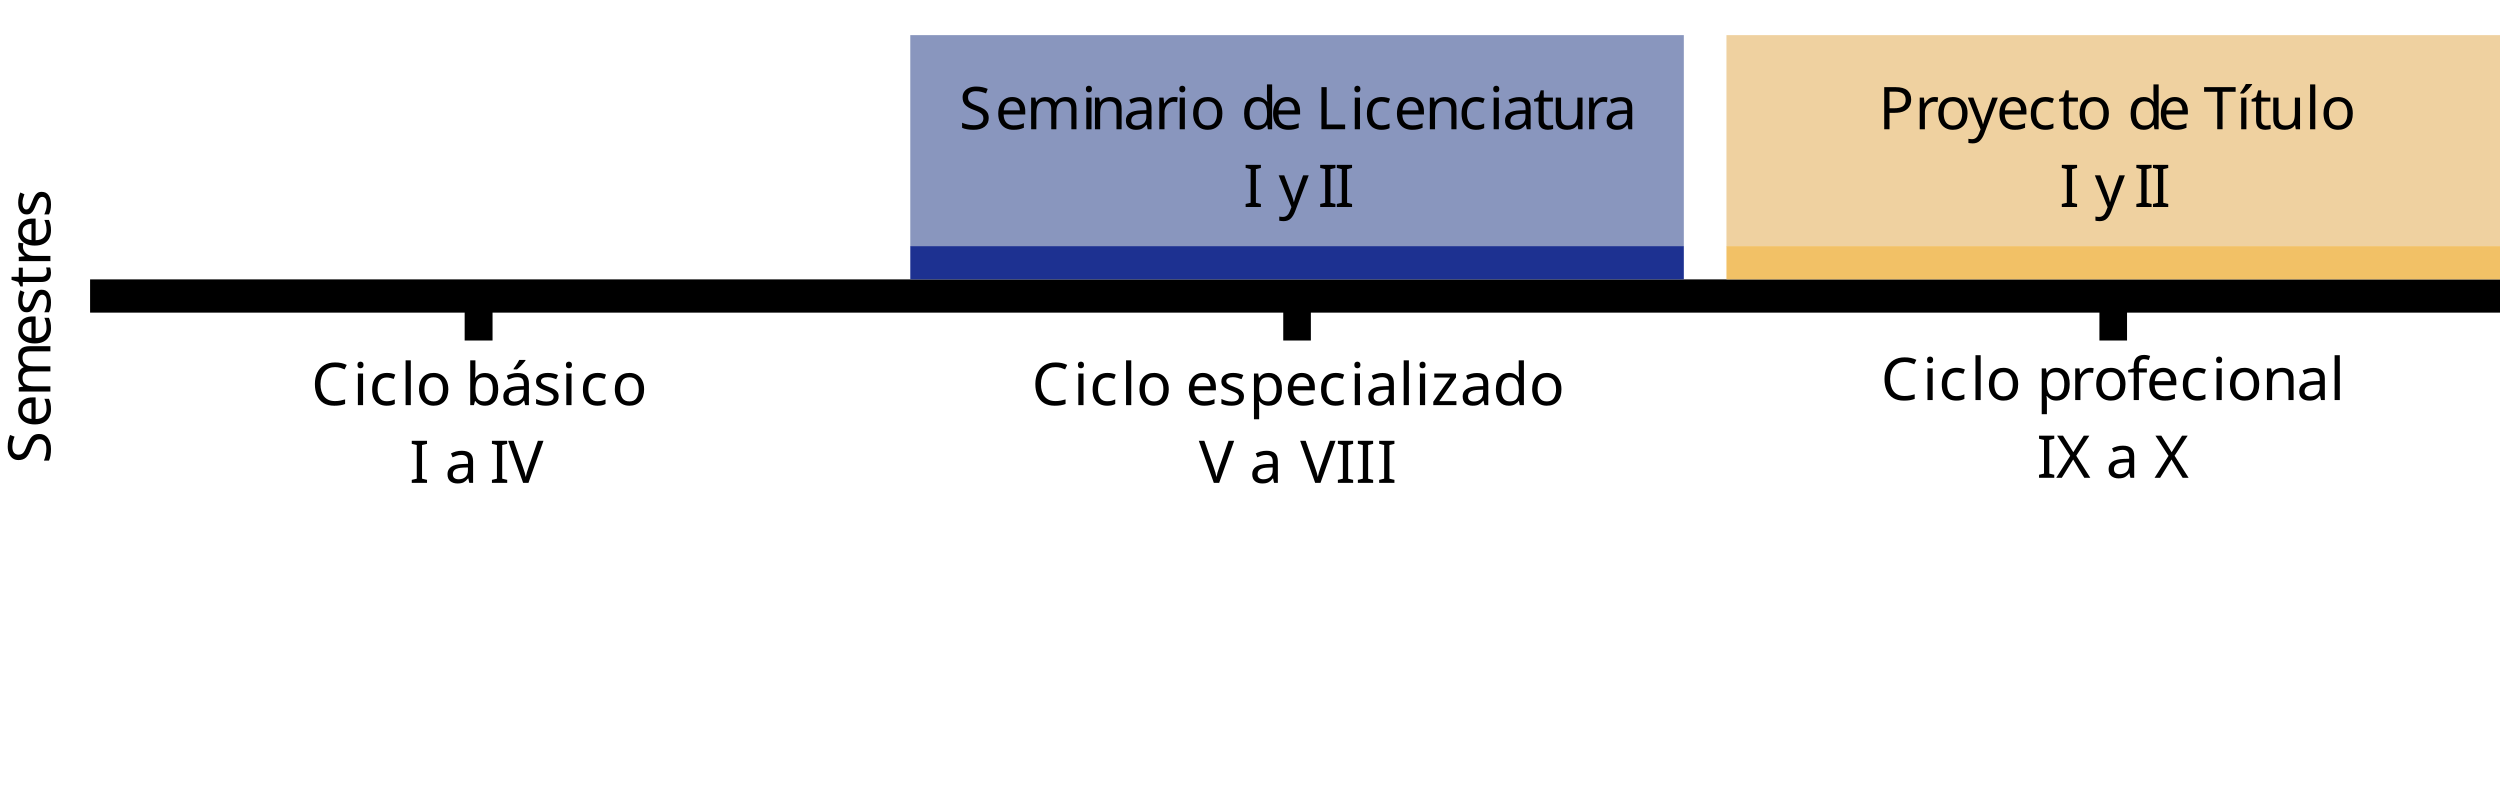
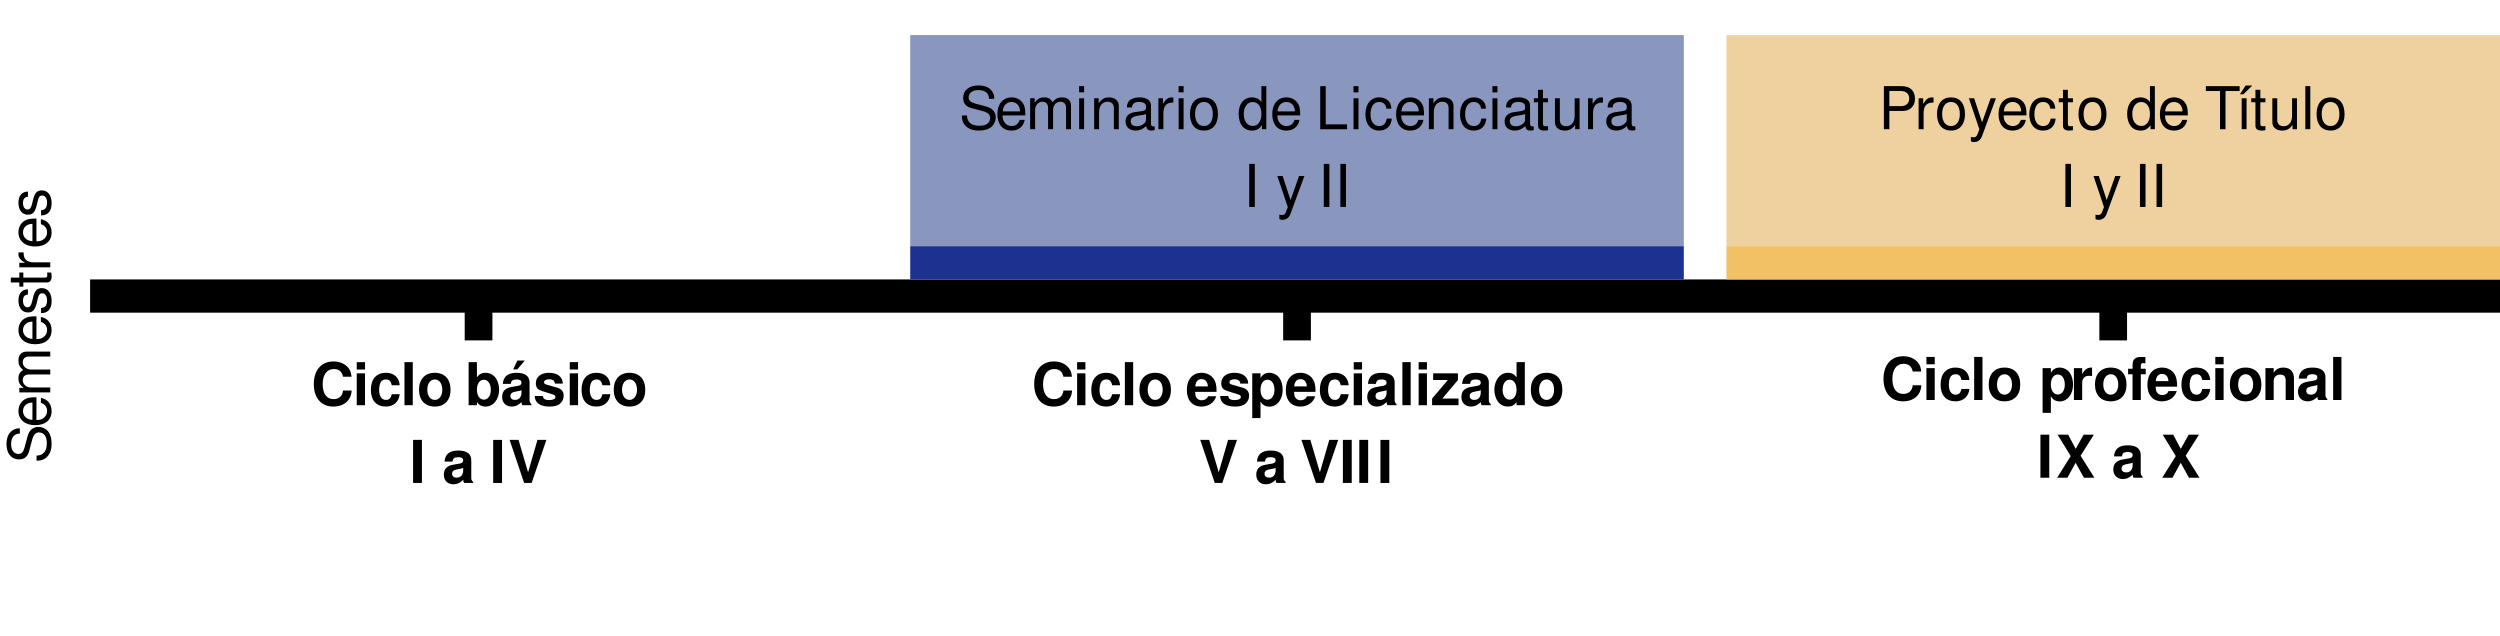
- <svg xmlns="http://www.w3.org/2000/svg" version="1.1" viewBox="0 0 932.4 295.1">
+ <svg xmlns="http://www.w3.org/2000/svg" id="Capa_1" viewBox="0 0 932.44 237.05">
  <defs>
    <style>
      .cls-1 {
-         fill: #aa844d;
+         font-family: Helvetica-Regular, 'Helvetica';
+         font-variation-settings: 'wght' 400, 'wdth' 100, 'slnt' 0;
+       }
+ 
+       .cls-1, .cls-2 {
+         font-size: 22.03px;
+       }
+ 
+       .cls-3 {
+         letter-spacing: .02em;
+       }
+ 
+       .cls-4 {
+         letter-spacing: -.02em;
+       }
+ 
+       .cls-5 {
+         letter-spacing: 0em;
+       }
+ 
+       .cls-6 {
+         letter-spacing: -.01em;
+       }
+ 
+       .cls-7 {
+         letter-spacing: 0em;
+       }
+ 
+       .cls-8 {
+         letter-spacing: 0em;
+       }
+ 
+       .cls-9 {
+         letter-spacing: 0em;
+       }
+ 
+       .cls-10 {
+         letter-spacing: -.02em;
+       }
+ 
+       .cls-11 {
+         letter-spacing: 0em;
+       }
+ 
+       .cls-12 {
+         letter-spacing: 0em;
+       }
+ 
+       .cls-13 {
+         letter-spacing: .01em;
+       }
+ 
+       .cls-14 {
+         letter-spacing: 0em;
+       }
+ 
+       .cls-15 {
+         letter-spacing: 0em;
+       }
+ 
+       .cls-16 {
+         letter-spacing: 0em;
+       }
+ 
+       .cls-17 {
+         letter-spacing: 0em;
+       }
+ 
+       .cls-18 {
+         letter-spacing: 0em;
+       }
+ 
+       .cls-19 {
+         fill: #8996be;
+       }
+ 
+       .cls-20 {
+         letter-spacing: 0em;
+       }
+ 
+       .cls-21 {
+         letter-spacing: 0em;
+       }
+ 
+       .cls-22 {
+         letter-spacing: 0em;
+       }
+ 
+       .cls-23 {
+         letter-spacing: 0em;
      }

      .cls-2 {
-         fill: #ffedd9;
-       }
- 
-       .cls-3, .cls-4, .cls-5, .cls-6, .cls-7, .cls-8, .cls-9, .cls-10 {
-         isolation: isolate;
-       }
- 
-       .cls-4 {
-         letter-spacing: 0em;
-       }
- 
-       .cls-4, .cls-5, .cls-6, .cls-7, .cls-8, .cls-9, .cls-10 {
-         font-size: 22px;
-       }
- 
-       .cls-4, .cls-5, .cls-8 {
-         font-family: HelveticaNeueLTPro-Bd, 'Helvetica Neue LT Pro';
-       }
- 
-       .cls-11 {
-         fill: #cc9452;
-       }
- 
-       .cls-12 {
-         fill: #8996be;
-       }
- 
-       .cls-13 {
+         font-family: Helvetica-Bold, 'Helvetica';
+         font-variation-settings: 'wght' 700, 'wdth' 100, 'slnt' 0;
+         font-weight: 700;
+       }
+ 
+       .cls-24 {
+         letter-spacing: 0em;
+       }
+ 
+       .cls-25 {
+         letter-spacing: 0em;
+       }
+ 
+       .cls-26 {
+         letter-spacing: -.01em;
+       }
+ 
+       .cls-27 {
+         letter-spacing: 0em;
+       }
+ 
+       .cls-28 {
        fill: #efd1a0;
      }

-       .cls-6 {
-         letter-spacing: 0em;
-       }
- 
-       .cls-6, .cls-7, .cls-9, .cls-10 {
-         font-family: HelveticaNeueLTPro-Roman, 'Helvetica Neue LT Pro';
-       }
- 
-       .cls-7, .cls-8 {
-         letter-spacing: 0em;
-       }
- 
-       .cls-14 {
+       .cls-29 {
+         letter-spacing: 0em;
+       }
+ 
+       .cls-30 {
+         letter-spacing: 0em;
+       }
+ 
+       .cls-31 {
+         letter-spacing: 0em;
+       }
+ 
+       .cls-32 {
+         letter-spacing: 0em;
+       }
+ 
+       .cls-33 {
+         letter-spacing: 0em;
+       }
+ 
+       .cls-34 {
+         letter-spacing: 0em;
+       }
+ 
+       .cls-35 {
        fill: #f2c166;
      }

-       .cls-9 {
-         letter-spacing: 0em;
-       }
- 
-       .cls-15 {
+       .cls-36 {
+         letter-spacing: 0em;
+       }
+ 
+       .cls-37 {
        fill: #1d3191;
      }

-       .cls-16 {
-         fill: #2c61f4;
+       .cls-38 {
+         letter-spacing: 0em;
+       }
+ 
+       .cls-39 {
+         letter-spacing: 0em;
+       }
+ 
+       .cls-40 {
+         letter-spacing: 0em;
      }
    </style>
  </defs>
-   <g>
-     <g id="Capa_1">
-       <polyline points="793.3 116.6 793.3 127 783 127 783 116.6 488.9 116.6 478.6 116.6 183.7 116.6 183.7 127 173.3 127 173.3 116.6 33.6 116.6 33.6 104.2 932.4 104.2 932.4 116.6 793.3 116.6 783 116.6 488.9 116.6 488.9 127 478.6 127 478.6 116.6 183.7 116.6 173.3 116.6" />
-       <rect class="cls-13" x="643.9" y="13.1" width="288.5" height="78.8" />
-       <rect class="cls-12" x="339.5" y="13.1" width="288.5" height="78.8" />
-       <rect class="cls-15" x="339.5" y="91.8" width="288.5" height="12.4" />
-       <rect class="cls-14" x="643.9" y="91.8" width="288.5" height="12.4" />
-       <g class="cls-3">
-         <text class="cls-10" transform="translate(357.7 48.2)">
-           <tspan x="0" y="0">S</tspan>
-         </text>
-         <text class="cls-10" transform="translate(371.1 48.2)">
-           <tspan x="0" y="0">e</tspan>
-         </text>
-         <text class="cls-10" transform="translate(382.7 48.2)">
-           <tspan x="0" y="0">mi</tspan>
-         </text>
-         <text class="cls-10" transform="translate(406.5 48.2)">
-           <tspan x="0" y="0">n</tspan>
-         </text>
-         <text class="cls-10" transform="translate(418.9 48.2)">
-           <tspan x="0" y="0">a</tspan>
-         </text>
-         <text class="cls-10" transform="translate(430.5 48.2)">
-           <tspan x="0" y="0">r</tspan>
-         </text>
-         <text class="cls-10" transform="translate(438.1 48.2)">
-           <tspan x="0" y="0">io d</tspan>
-         </text>
-         <text class="cls-10" transform="translate(473.6 48.2)">
-           <tspan x="0" y="0">e</tspan>
-         </text>
-         <text class="cls-10" transform="translate(485.1 48.2)">
-           <tspan x="0" y="0"> </tspan>
-         </text>
-         <text class="cls-9" transform="translate(490.7 48.2)">
-           <tspan x="0" y="0">L</tspan>
-         </text>
-         <text class="cls-10" transform="translate(503.4 48.2)">
-           <tspan x="0" y="0">i</tspan>
-         </text>
-         <text class="cls-10" transform="translate(508.6 48.2)">
-           <tspan x="0" y="0">c</tspan>
-         </text>
-         <text class="cls-10" transform="translate(519.8 48.2)">
-           <tspan x="0" y="0">e</tspan>
-         </text>
-         <text class="cls-10" transform="translate(531.4 48.2)">
-           <tspan x="0" y="0">n</tspan>
-         </text>
-         <text class="cls-10" transform="translate(543.9 48.2)">
-           <tspan x="0" y="0">c</tspan>
-         </text>
-         <text class="cls-10" transform="translate(555.2 48.2)">
-           <tspan x="0" y="0">i</tspan>
-         </text>
-         <text class="cls-10" transform="translate(560.3 48.2)">
-           <tspan x="0" y="0">a</tspan>
-         </text>
-         <text class="cls-7" transform="translate(571.8 48.2)">
-           <tspan x="0" y="0">t</tspan>
-         </text>
-         <text class="cls-10" transform="translate(578.5 48.2)">
-           <tspan x="0" y="0">u</tspan>
-         </text>
-         <text class="cls-6" transform="translate(590.8 48.2)">
-           <tspan x="0" y="0">r</tspan>
-         </text>
-         <text class="cls-10" transform="translate(598.2 48.2)">
-           <tspan x="0" y="0">a</tspan>
-         </text>
-         <text class="cls-10" transform="translate(463.7 77.2)">
-           <tspan x="0" y="0">I y </tspan>
-         </text>
-         <text class="cls-10" transform="translate(491.5 77.2)">
-           <tspan x="0" y="0">I</tspan>
-         </text>
-         <text class="cls-10" transform="translate(497.7 77.2)">
-           <tspan x="0" y="0">I</tspan>
-         </text>
-       </g>
-       <g class="cls-3">
-         <text class="cls-6" transform="translate(700.6 48.2)">
-           <tspan x="0" y="0">P</tspan>
-         </text>
-         <text class="cls-10" transform="translate(714.1 48.2)">
-           <tspan x="0" y="0">r</tspan>
-         </text>
-         <text class="cls-10" transform="translate(721.7 48.2)">
-           <tspan x="0" y="0">o</tspan>
-         </text>
-         <text class="cls-10" transform="translate(733.9 48.2)">
-           <tspan x="0" y="0">y</tspan>
-         </text>
-         <text class="cls-10" transform="translate(744.5 48.2)">
-           <tspan x="0" y="0">e</tspan>
-         </text>
-         <text class="cls-10" transform="translate(756.2 48.2)">
-           <tspan x="0" y="0">c</tspan>
-         </text>
-         <text class="cls-10" transform="translate(767.6 48.2)">
-           <tspan x="0" y="0">t</tspan>
-         </text>
-         <text class="cls-10" transform="translate(774.4 48.2)">
-           <tspan x="0" y="0">o d</tspan>
-         </text>
-         <text class="cls-10" transform="translate(804.7 48.2)">
-           <tspan x="0" y="0">e</tspan>
-         </text>
-         <text class="cls-10" transform="translate(816.1 48.2)">
-           <tspan x="0" y="0" xml:space="preserve"> T</tspan>
-         </text>
-         <text class="cls-10" transform="translate(834 48.2)">
-           <tspan x="0" y="0">í</tspan>
-         </text>
-         <text class="cls-7" transform="translate(839.4 48.2)">
-           <tspan x="0" y="0">t</tspan>
-         </text>
-         <text class="cls-10" transform="translate(846.1 48.2)">
-           <tspan x="0" y="0">ulo</tspan>
-         </text>
-         <text class="cls-10" transform="translate(768.1 77.2)">
-           <tspan x="0" y="0">I y </tspan>
-         </text>
-         <text class="cls-10" transform="translate(795.9 77.2)">
-           <tspan x="0" y="0">I</tspan>
-         </text>
-         <text class="cls-10" transform="translate(802.1 77.2)">
-           <tspan x="0" y="0">I</tspan>
-         </text>
-       </g>
-       <g class="cls-3">
-         <text class="cls-5" transform="translate(116.1 151.1)">
-           <tspan x="0" y="0">C</tspan>
-         </text>
-         <text class="cls-5" transform="translate(131.6 151.1)">
-           <tspan x="0" y="0">i</tspan>
-         </text>
-         <text class="cls-5" transform="translate(137.6 151.1)">
-           <tspan x="0" y="0">c</tspan>
-         </text>
-         <text class="cls-5" transform="translate(149.4 151.1)">
-           <tspan x="0" y="0">lo </tspan>
-         </text>
-         <text class="cls-5" transform="translate(173.5 151.1)">
-           <tspan x="0" y="0">b</tspan>
-         </text>
-         <text class="cls-5" transform="translate(186.7 151.1)">
-           <tspan x="0" y="0">á</tspan>
-         </text>
-         <text class="cls-5" transform="translate(198.8 151.1)">
-           <tspan x="0" y="0">si</tspan>
-         </text>
-         <text class="cls-5" transform="translate(216.2 151.1)">
-           <tspan x="0" y="0">c</tspan>
-         </text>
-         <text class="cls-5" transform="translate(228.1 151.1)">
-           <tspan x="0" y="0">o</tspan>
-         </text>
-         <text class="cls-5" transform="translate(152.7 180.1)">
-           <tspan x="0" y="0">I a </tspan>
-         </text>
-         <text class="cls-5" transform="translate(182.6 180.1)">
-           <tspan x="0" y="0">I</tspan>
-         </text>
-         <text class="cls-5" transform="translate(189.5 180.1)">
-           <tspan x="0" y="0">V</tspan>
-         </text>
-       </g>
-       <g class="cls-3">
-         <text class="cls-5" transform="translate(384.8 151.1)">
-           <tspan x="0" y="0">C</tspan>
-         </text>
-         <text class="cls-5" transform="translate(400.3 151.1)">
-           <tspan x="0" y="0">i</tspan>
-         </text>
-         <text class="cls-5" transform="translate(406.3 151.1)">
-           <tspan x="0" y="0">c</tspan>
-         </text>
-         <text class="cls-5" transform="translate(418.1 151.1)">
-           <tspan x="0" y="0">lo </tspan>
-         </text>
-         <text class="cls-5" transform="translate(442.2 151.1)">
-           <tspan x="0" y="0">e</tspan>
-         </text>
-         <text class="cls-5" transform="translate(454.4 151.1)">
-           <tspan x="0" y="0">s</tspan>
-         </text>
-         <text class="cls-5" transform="translate(465.8 151.1)">
-           <tspan x="0" y="0">p</tspan>
-         </text>
-         <text class="cls-5" transform="translate(479.1 151.1)">
-           <tspan x="0" y="0">e</tspan>
-         </text>
-         <text class="cls-5" transform="translate(491.5 151.1)">
-           <tspan x="0" y="0">c</tspan>
-         </text>
-         <text class="cls-5" transform="translate(503.4 151.1)">
-           <tspan x="0" y="0">i</tspan>
-         </text>
-         <text class="cls-5" transform="translate(509.3 151.1)">
-           <tspan x="0" y="0">al</tspan>
-         </text>
-         <text class="cls-5" transform="translate(527.7 151.1)">
-           <tspan x="0" y="0">i</tspan>
-         </text>
-         <text class="cls-5" transform="translate(533.7 151.1)">
-           <tspan x="0" y="0">z</tspan>
-         </text>
-         <text class="cls-5" transform="translate(544.5 151.1)">
-           <tspan x="0" y="0">a</tspan>
-         </text>
-         <text class="cls-5" transform="translate(556.7 151.1)">
-           <tspan x="0" y="0">do</tspan>
-         </text>
-         <text class="cls-5" transform="translate(447.1 180.1)">
-           <tspan x="0" y="0">V a </tspan>
-         </text>
-         <text class="cls-5" transform="translate(484.9 180.1)">
-           <tspan x="0" y="0">VII</tspan>
-         </text>
-         <text class="cls-5" transform="translate(513.5 180.1)">
-           <tspan x="0" y="0">I</tspan>
-         </text>
-       </g>
-       <g class="cls-3">
-         <text class="cls-5" transform="translate(701.5 149.2)">
-           <tspan x="0" y="0">C</tspan>
-         </text>
-         <text class="cls-5" transform="translate(717 149.2)">
-           <tspan x="0" y="0">i</tspan>
-         </text>
-         <text class="cls-5" transform="translate(723 149.2)">
-           <tspan x="0" y="0">c</tspan>
-         </text>
-         <text class="cls-5" transform="translate(734.9 149.2)">
-           <tspan x="0" y="0">lo p</tspan>
-         </text>
-         <text class="cls-5" transform="translate(772.1 149.2)">
-           <tspan x="0" y="0">r</tspan>
-         </text>
-         <text class="cls-5" transform="translate(780.6 149.2)">
-           <tspan x="0" y="0">o</tspan>
-         </text>
-         <text class="cls-8" transform="translate(793.4 149.2)">
-           <tspan x="0" y="0">f</tspan>
-         </text>
-         <text class="cls-5" transform="translate(800.4 149.2)">
-           <tspan x="0" y="0">e</tspan>
-         </text>
-         <text class="cls-5" transform="translate(812.9 149.2)">
-           <tspan x="0" y="0">c</tspan>
-         </text>
-         <text class="cls-5" transform="translate(824.8 149.2)">
-           <tspan x="0" y="0">io</tspan>
-         </text>
-         <text class="cls-5" transform="translate(843.6 149.2)">
-           <tspan x="0" y="0">n</tspan>
-         </text>
-         <text class="cls-5" transform="translate(856.5 149.2)">
-           <tspan x="0" y="0">al</tspan>
-         </text>
-         <text class="cls-4" transform="translate(759.6 178.2)">
-           <tspan x="0" y="0">I</tspan>
-         </text>
-         <text class="cls-5" transform="translate(766.8 178.2)">
-           <tspan x="0" y="0">X a X</tspan>
-         </text>
-       </g>
-       <g class="cls-3">
-         <text class="cls-10" transform="translate(18.8 172.9) rotate(-90)">
-           <tspan x="0" y="0">S</tspan>
-         </text>
-         <text class="cls-10" transform="translate(18.8 159.5) rotate(-90)">
-           <tspan x="0" y="0">e</tspan>
-         </text>
-         <text class="cls-10" transform="translate(18.8 147.9) rotate(-90)">
-           <tspan x="0" y="0">m</tspan>
-         </text>
-         <text class="cls-10" transform="translate(18.8 129.3) rotate(-90)">
-           <tspan x="0" y="0">e</tspan>
-         </text>
-         <text class="cls-10" transform="translate(18.8 117.6) rotate(-90)">
-           <tspan x="0" y="0">s</tspan>
-         </text>
-         <text class="cls-10" transform="translate(18.8 107.2) rotate(-90)">
-           <tspan x="0" y="0">tr</tspan>
-         </text>
-         <text class="cls-10" transform="translate(18.8 92.8) rotate(-90)">
-           <tspan x="0" y="0">e</tspan>
-         </text>
-         <text class="cls-10" transform="translate(18.8 81.1) rotate(-90)">
-           <tspan x="0" y="0">s</tspan>
-         </text>
-       </g>
-       <rect class="cls-14" x="-367.7" y="101" width="98.7" height="76.5" />
-       <rect class="cls-13" x="-367.7" y="201.1" width="98.7" height="125.9" />
-       <rect class="cls-2" x="-367.7" y="350.5" width="98.7" height="125.9" />
-       <rect class="cls-11" x="-367.7" y="1" width="98.7" height="76.5" />
-       <rect class="cls-1" x="-367.7" y="-99.1" width="98.7" height="76.5" />
-       <rect class="cls-15" x="-254.9" y="85.6" width="144.3" height="58.6" />
-       <rect class="cls-16" x="-254.9" y="154.5" width="144.3" height="58.6" />
-     </g>
-   </g>
+   <polyline points="793.34 116.62 793.34 126.96 783.01 126.96 783.01 116.62 488.93 116.62 478.59 116.62 183.66 116.62 183.66 126.96 173.32 126.96 173.32 116.62 33.61 116.62 33.61 104.22 932.44 104.22 932.44 116.62 793.34 116.62 783.01 116.62 488.93 116.62 488.93 126.96 478.59 126.96 478.59 116.62 183.66 116.62 173.32 116.62" />
+   <rect class="cls-28" x="643.91" y="13.08" width="288.53" height="78.75" />
+   <rect class="cls-19" x="339.49" y="13.08" width="288.53" height="78.75" />
+   <rect class="cls-37" x="339.49" y="91.82" width="288.53" height="12.4" />
+   <rect class="cls-35" x="643.91" y="91.82" width="288.53" height="12.4" />
+   <text class="cls-1" transform="translate(357.69 48.2)">
+     <tspan class="cls-27" x="0" y="0">S</tspan>
+     <tspan class="cls-15" x="13.44" y="0">e</tspan>
+     <tspan x="24.99" y="0">mi</tspan>
+     <tspan class="cls-17" x="48.85" y="0">n</tspan>
+     <tspan x="61.19" y="0">a</tspan>
+     <tspan class="cls-23" x="72.85" y="0">r</tspan>
+     <tspan x="80.45" y="0">io d</tspan>
+     <tspan class="cls-31" x="115.95" y="0">e</tspan>
+     <tspan x="127.38" y="0"> </tspan>
+     <tspan class="cls-3" x="132.96" y="0">L</tspan>
+     <tspan x="145.67" y="0">i</tspan>
+     <tspan class="cls-11" x="150.89" y="0">c</tspan>
+     <tspan class="cls-9" x="162.15" y="0">e</tspan>
+     <tspan x="173.7" y="0">n</tspan>
+     <tspan class="cls-16" x="186.17" y="0">c</tspan>
+     <tspan class="cls-22" x="197.5" y="0">i</tspan>
+     <tspan class="cls-36" x="202.58" y="0">a</tspan>
+     <tspan class="cls-26" x="214.09" y="0">t</tspan>
+     <tspan x="220.83" y="0">u</tspan>
+     <tspan class="cls-10" x="233.1" y="0">r</tspan>
+     <tspan x="240.48" y="0">a</tspan>
+     <tspan x="106.04" y="28.99">I y </tspan>
+     <tspan class="cls-24" x="133.85" y="28.99">I</tspan>
+     <tspan x="140.04" y="28.99">I</tspan>
+   </text>
+   <text class="cls-1" transform="translate(700.64 48.2)">
+     <tspan class="cls-4" x="0" y="0">P</tspan>
+     <tspan class="cls-5" x="13.44" y="0">r</tspan>
+     <tspan class="cls-24" x="21.02" y="0">o</tspan>
+     <tspan class="cls-40" x="33.27" y="0">y</tspan>
+     <tspan class="cls-24" x="43.89" y="0">e</tspan>
+     <tspan class="cls-12" x="55.55" y="0">c</tspan>
+     <tspan class="cls-36" x="66.92" y="0">t</tspan>
+     <tspan x="73.79" y="0">o d</tspan>
+     <tspan class="cls-25" x="104.07" y="0">e</tspan>
+     <tspan x="115.5" y="0" xml:space="preserve"> T</tspan>
+     <tspan class="cls-18" x="133.37" y="0">í</tspan>
+     <tspan class="cls-26" x="138.71" y="0">t</tspan>
+     <tspan x="145.45" y="0">ulo</tspan>
+     <tspan x="67.5" y="28.99">I y </tspan>
+     <tspan class="cls-24" x="95.31" y="28.99">I</tspan>
+     <tspan x="101.5" y="28.99">I</tspan>
+   </text>
+   <text class="cls-2" transform="translate(116.07 151.14)">
+     <tspan class="cls-34" x="0" y="0">C</tspan>
+     <tspan x="15.51" y="0">i</tspan>
+     <tspan class="cls-29" x="21.51" y="0">c</tspan>
+     <tspan x="33.32" y="0">lo </tspan>
+     <tspan class="cls-29" x="57.42" y="0">b</tspan>
+     <tspan class="cls-39" x="70.6" y="0">á</tspan>
+     <tspan x="82.72" y="0">si</tspan>
+     <tspan class="cls-30" x="100.08" y="0">c</tspan>
+     <tspan x="112.07" y="0">o</tspan>
+     <tspan x="36.61" y="28.99">I a </tspan>
+     <tspan class="cls-27" x="66.49" y="28.99">I</tspan>
+     <tspan x="73.47" y="28.99">V</tspan>
+   </text>
+   <text class="cls-2" transform="translate(384.76 151.14)">
+     <tspan class="cls-34" x="0" y="0">C</tspan>
+     <tspan x="15.51" y="0">i</tspan>
+     <tspan class="cls-29" x="21.51" y="0">c</tspan>
+     <tspan x="33.32" y="0">lo </tspan>
+     <tspan class="cls-15" x="57.42" y="0">e</tspan>
+     <tspan class="cls-38" x="69.67" y="0">s</tspan>
+     <tspan class="cls-24" x="81.02" y="0">p</tspan>
+     <tspan class="cls-32" x="94.33" y="0">e</tspan>
+     <tspan class="cls-14" x="106.76" y="0">c</tspan>
+     <tspan class="cls-25" x="118.68" y="0">i</tspan>
+     <tspan x="124.58" y="0">al</tspan>
+     <tspan class="cls-9" x="142.89" y="0">i</tspan>
+     <tspan x="148.91" y="0">z</tspan>
+     <tspan class="cls-8" x="159.7" y="0">a</tspan>
+     <tspan x="171.96" y="0">do</tspan>
+     <tspan x="62.37" y="28.99">V a </tspan>
+     <tspan class="cls-9" x="100.11" y="28.99">VII</tspan>
+     <tspan x="128.73" y="28.99">I</tspan>
+   </text>
+   <text class="cls-2" transform="translate(701.53 149.19)">
+     <tspan class="cls-5" x="0" y="0">C</tspan>
+     <tspan x="15.51" y="0">i</tspan>
+     <tspan class="cls-20" x="21.51" y="0">c</tspan>
+     <tspan x="33.32" y="0">lo p</tspan>
+     <tspan class="cls-7" x="70.6" y="0">r</tspan>
+     <tspan class="cls-40" x="79.08" y="0">o</tspan>
+     <tspan class="cls-6" x="91.88" y="0">f</tspan>
+     <tspan class="cls-32" x="98.91" y="0">e</tspan>
+     <tspan class="cls-14" x="111.34" y="0">c</tspan>
+     <tspan x="123.26" y="0">io</tspan>
+     <tspan class="cls-17" x="142.03" y="0">n</tspan>
+     <tspan x="154.96" y="0">al</tspan>
+     <tspan class="cls-13" x="58.11" y="28.99">I</tspan>
+     <tspan x="65.25" y="28.99">X a X</tspan>
+   </text>
+   <text class="cls-1" transform="translate(18.75 172.9) rotate(-90)">
+     <tspan class="cls-27" x="0" y="0">S</tspan>
+     <tspan class="cls-40" x="13.44" y="0">e</tspan>
+     <tspan x="24.99" y="0">m</tspan>
+     <tspan class="cls-33" x="43.63" y="0">e</tspan>
+     <tspan class="cls-25" x="55.33" y="0">s</tspan>
+     <tspan class="cls-34" x="65.66" y="0">tr</tspan>
+     <tspan class="cls-21" x="80.09" y="0">e</tspan>
+     <tspan x="91.79" y="0">s</tspan>
+   </text>
</svg>
